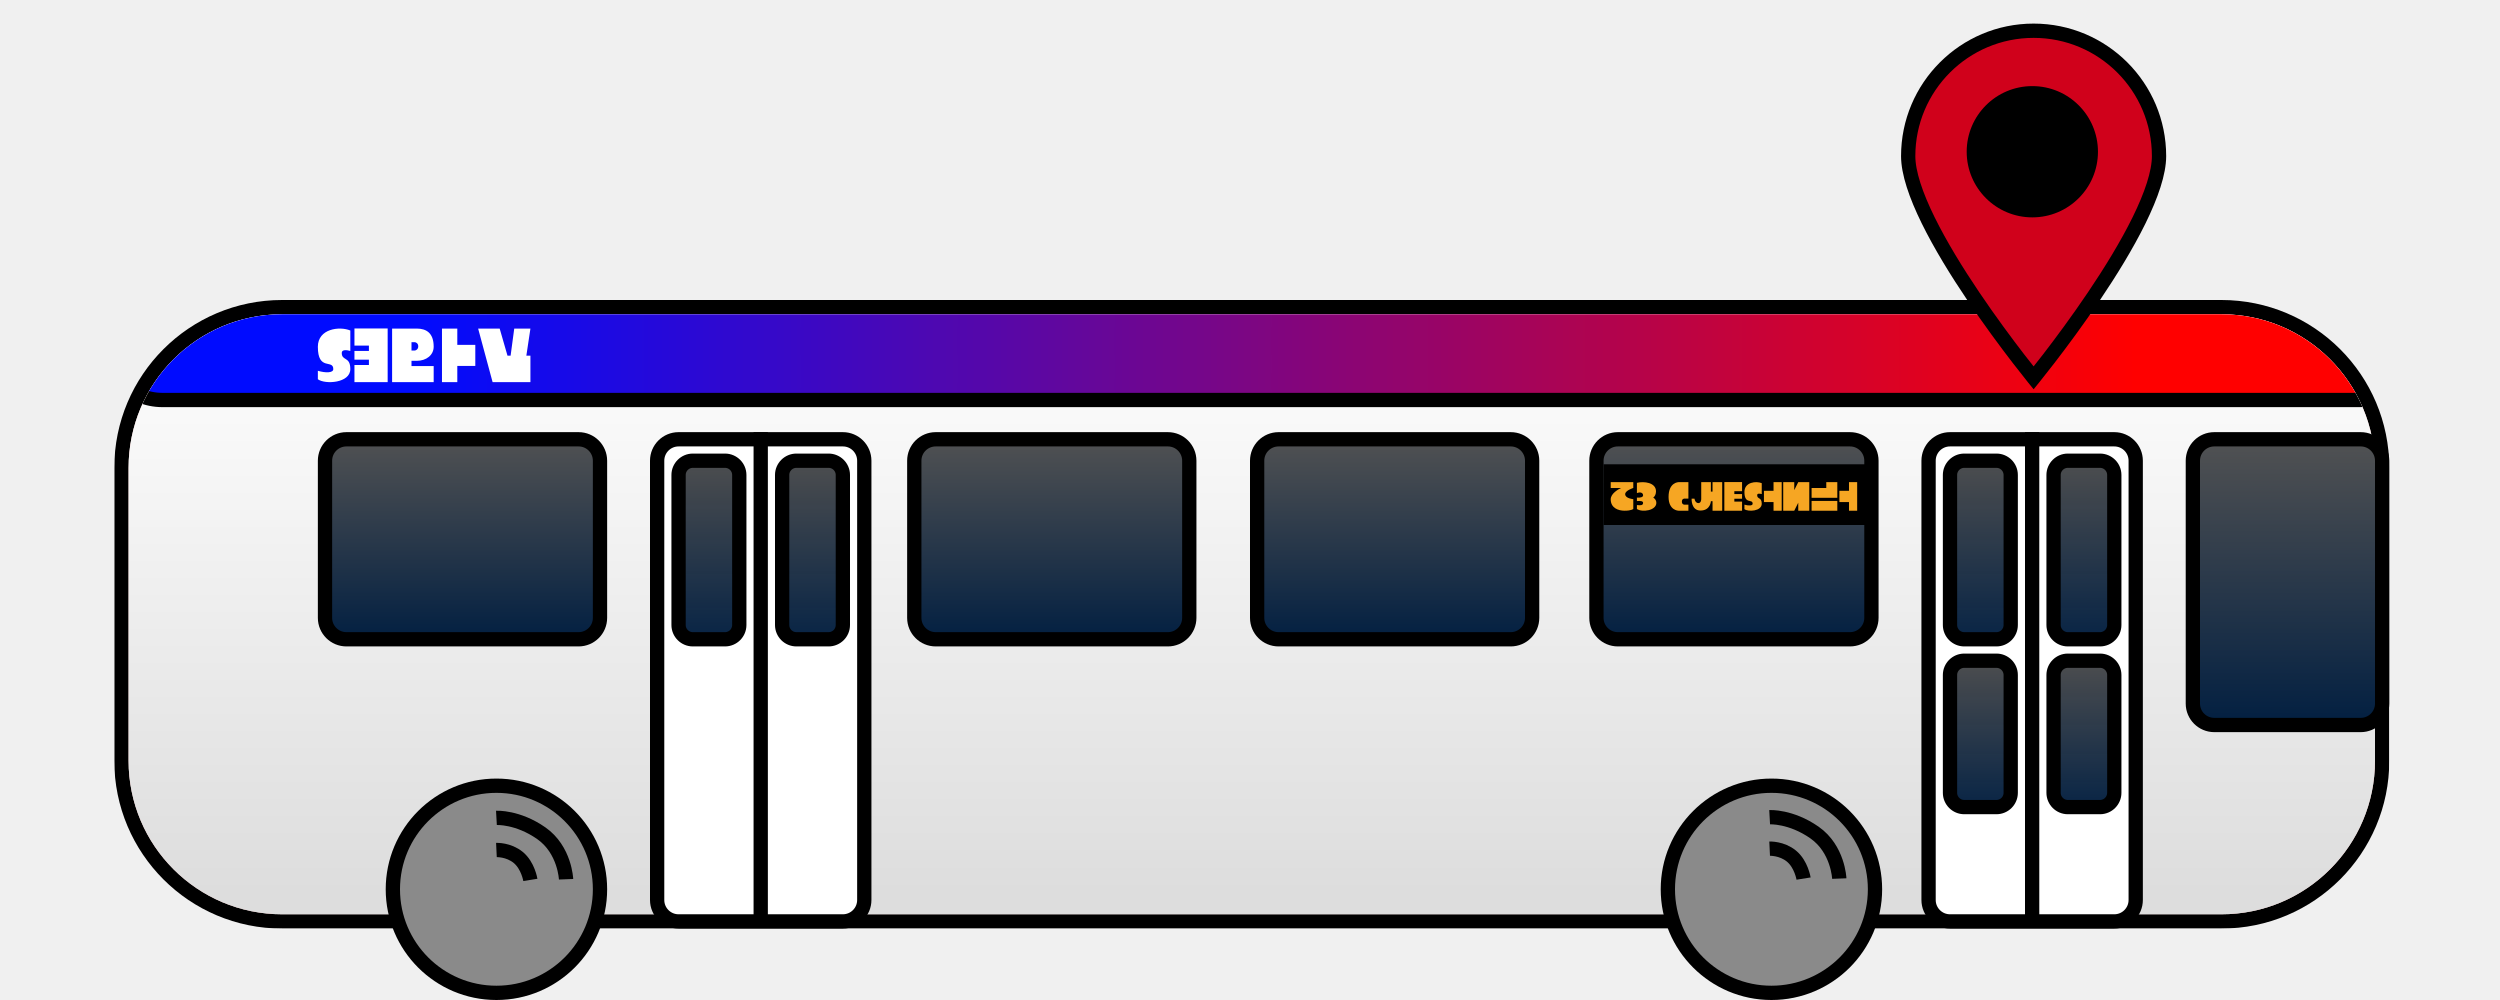
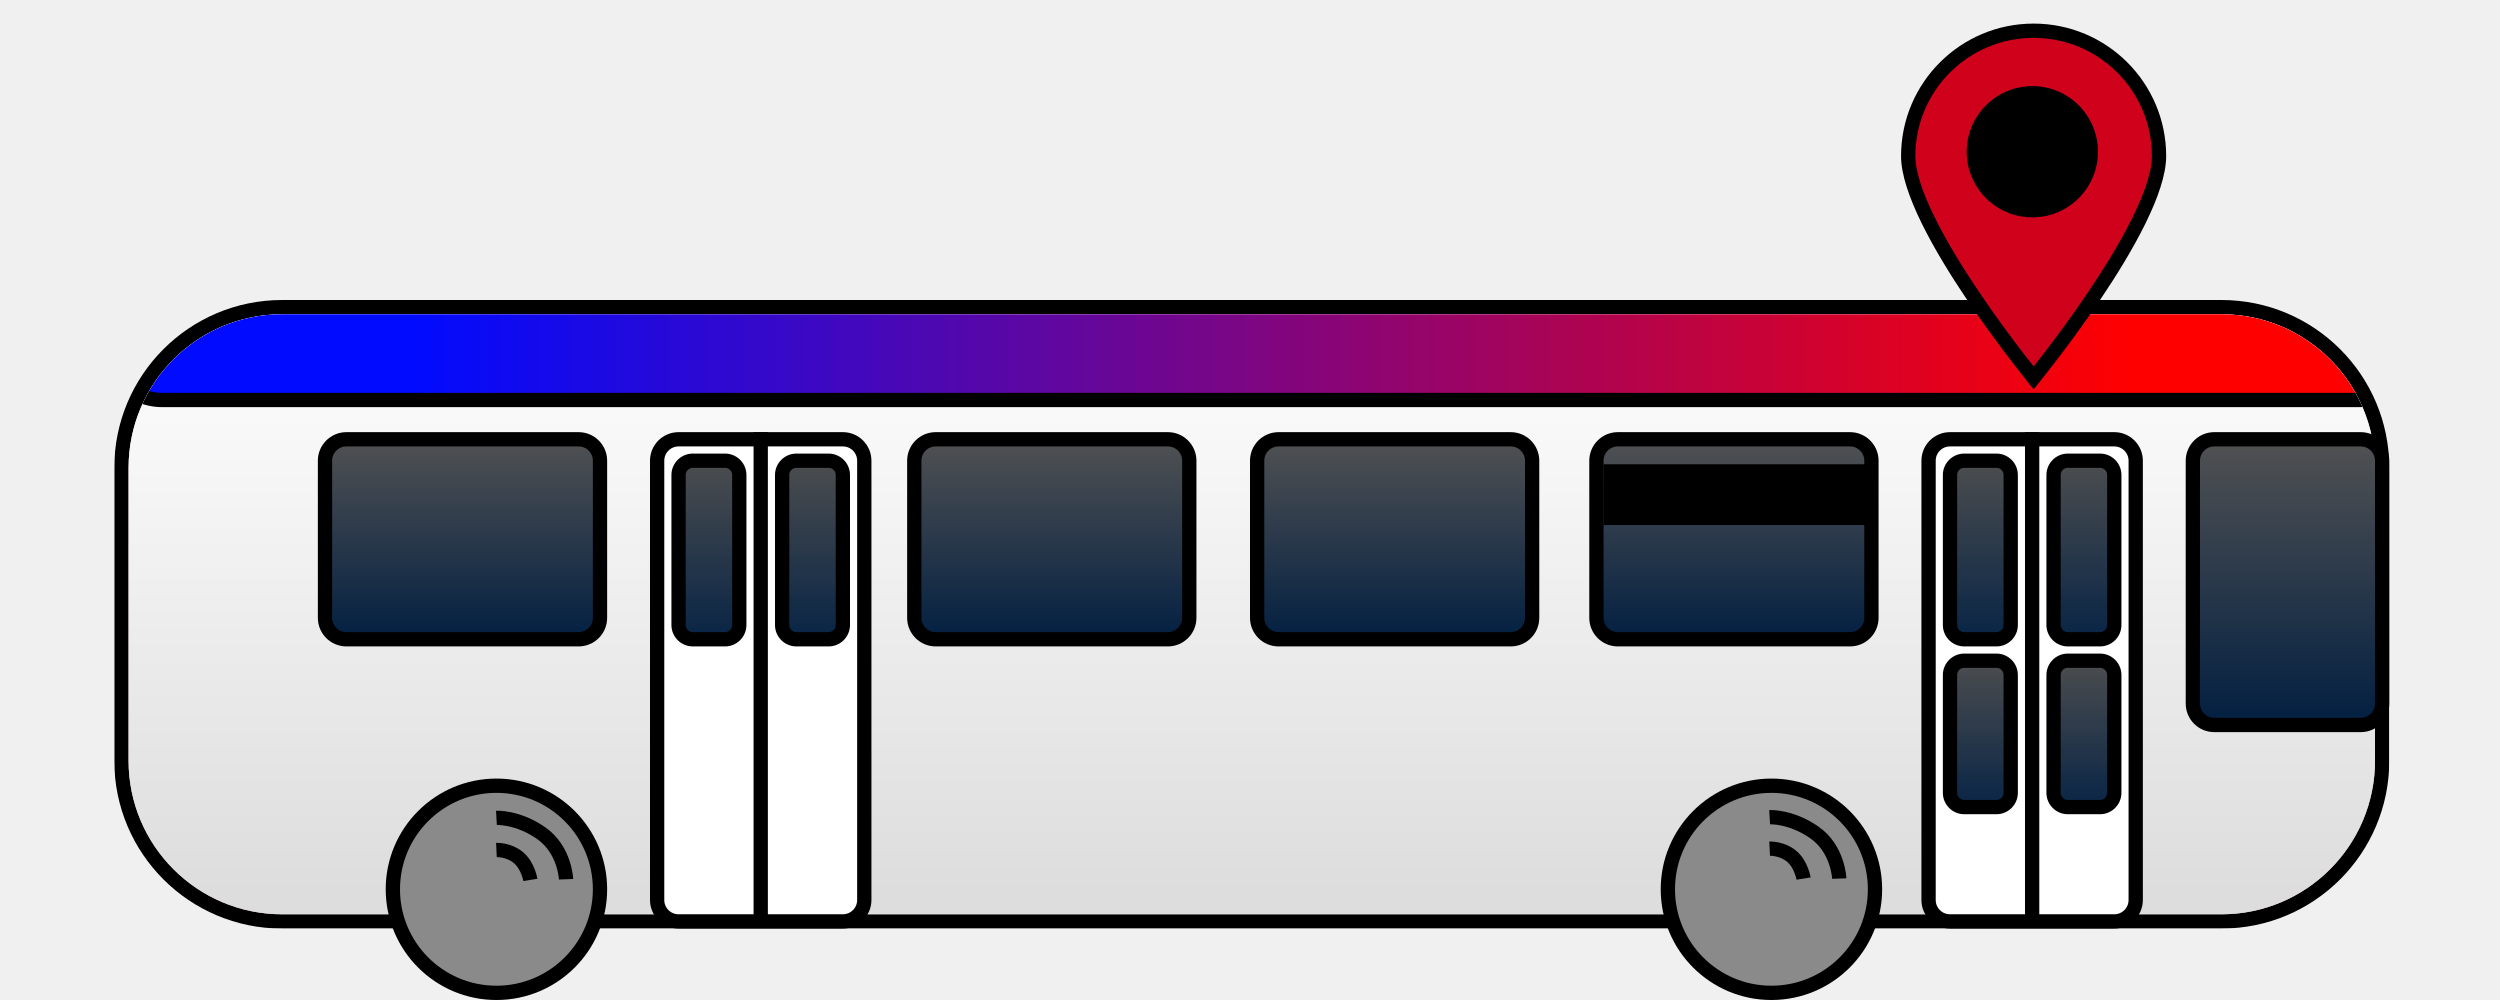
<svg xmlns="http://www.w3.org/2000/svg" xmlns:xlink="http://www.w3.org/1999/xlink" width="700px" height="280px" viewBox="0 0 700 280" version="1.1">
  <defs>
    <rect id="path-1" x="36" y="88" width="629" height="168" rx="43" />
    <mask id="mask-2" maskContentUnits="userSpaceOnUse" maskUnits="objectBoundingBox" x="-4" y="-4" width="637" height="176">
      <rect x="32" y="84" width="637" height="176" fill="white" />
      <use xlink:href="#path-1" fill="black" />
    </mask>
    <linearGradient x1="50%" y1="0%" x2="50%" y2="100%" id="linearGradient-3">
      <stop stop-color="#FFFFFF" offset="0%" />
      <stop stop-color="#DDDDDD" offset="96.371%" />
    </linearGradient>
    <rect id="path-4" x="0" y="0" width="629" height="168" rx="43" />
    <linearGradient x1="13.569%" y1="49.75%" x2="87.351%" y2="49.75%" id="linearGradient-6">
      <stop stop-color="#000BFF" offset="0%" />
      <stop stop-color="#FF0000" offset="100%" />
    </linearGradient>
    <rect id="path-7" x="-9" y="-11" width="652" height="37" rx="18.5" />
    <mask id="mask-8" maskContentUnits="userSpaceOnUse" maskUnits="objectBoundingBox" x="0" y="0" width="652" height="37" fill="white">
      <use xlink:href="#path-7" />
    </mask>
    <linearGradient x1="50%" y1="0%" x2="50%" y2="100%" id="linearGradient-9">
      <stop stop-color="#535353" offset="0%" />
      <stop stop-color="#001E41" offset="100%" />
    </linearGradient>
    <rect id="path-10" x="89" y="121" width="81" height="60" rx="8" />
    <mask id="mask-11" maskContentUnits="userSpaceOnUse" maskUnits="objectBoundingBox" x="0" y="0" width="81" height="60" fill="white">
      <use xlink:href="#path-10" />
    </mask>
    <rect id="path-12" x="254" y="121" width="81" height="60" rx="8" />
    <mask id="mask-13" maskContentUnits="userSpaceOnUse" maskUnits="objectBoundingBox" x="0" y="0" width="81" height="60" fill="white">
      <use xlink:href="#path-12" />
    </mask>
    <rect id="path-14" x="350" y="121" width="81" height="60" rx="8" />
    <mask id="mask-15" maskContentUnits="userSpaceOnUse" maskUnits="objectBoundingBox" x="0" y="0" width="81" height="60" fill="white">
      <use xlink:href="#path-14" />
    </mask>
    <rect id="path-16" x="445" y="121" width="81" height="60" rx="8" />
    <mask id="mask-17" maskContentUnits="userSpaceOnUse" maskUnits="objectBoundingBox" x="0" y="0" width="81" height="60" fill="white">
      <use xlink:href="#path-16" />
    </mask>
    <rect id="path-18" x="612" y="121" width="57" height="84" rx="8" />
    <mask id="mask-19" maskContentUnits="userSpaceOnUse" maskUnits="objectBoundingBox" x="0" y="0" width="57" height="84" fill="white">
      <use xlink:href="#path-18" />
    </mask>
    <rect id="path-20" x="182" y="121" width="62" height="139" rx="8" />
    <mask id="mask-21" maskContentUnits="userSpaceOnUse" maskUnits="objectBoundingBox" x="0" y="0" width="62" height="139" fill="white">
      <use xlink:href="#path-20" />
    </mask>
    <linearGradient x1="50%" y1="0%" x2="50%" y2="100%" id="linearGradient-22">
      <stop stop-color="#4F4F4F" offset="0%" />
      <stop stop-color="#001E41" stop-opacity="0.978" offset="100%" />
    </linearGradient>
    <rect id="path-23" x="188" y="127" width="21" height="54" rx="6" />
    <mask id="mask-24" maskContentUnits="userSpaceOnUse" maskUnits="objectBoundingBox" x="0" y="0" width="21" height="54" fill="white">
      <use xlink:href="#path-23" />
    </mask>
    <rect id="path-25" x="217" y="127" width="21" height="54" rx="6" />
    <mask id="mask-26" maskContentUnits="userSpaceOnUse" maskUnits="objectBoundingBox" x="0" y="0" width="21" height="54" fill="white">
      <use xlink:href="#path-25" />
    </mask>
    <rect id="path-27" x="538" y="121" width="62" height="139" rx="8" />
    <mask id="mask-28" maskContentUnits="userSpaceOnUse" maskUnits="objectBoundingBox" x="0" y="0" width="62" height="139" fill="white">
      <use xlink:href="#path-27" />
    </mask>
    <rect id="path-29" x="544" y="127" width="21" height="54" rx="6" />
    <mask id="mask-30" maskContentUnits="userSpaceOnUse" maskUnits="objectBoundingBox" x="0" y="0" width="21" height="54" fill="white">
      <use xlink:href="#path-29" />
    </mask>
    <rect id="path-31" x="573" y="127" width="21" height="54" rx="6" />
    <mask id="mask-32" maskContentUnits="userSpaceOnUse" maskUnits="objectBoundingBox" x="0" y="0" width="21" height="54" fill="white">
      <use xlink:href="#path-31" />
    </mask>
    <rect id="path-33" x="544" y="183" width="21" height="44.984" rx="6" />
    <mask id="mask-34" maskContentUnits="userSpaceOnUse" maskUnits="objectBoundingBox" x="0" y="0" width="21" height="44.984" fill="white">
      <use xlink:href="#path-33" />
    </mask>
    <rect id="path-35" x="573" y="183" width="21" height="44.984" rx="6" />
    <mask id="mask-36" maskContentUnits="userSpaceOnUse" maskUnits="objectBoundingBox" x="0" y="0" width="21" height="44.984" fill="white">
      <use xlink:href="#path-35" />
    </mask>
    <circle id="path-37" cx="139" cy="249" r="31" />
    <mask id="mask-38" maskContentUnits="userSpaceOnUse" maskUnits="objectBoundingBox" x="0" y="0" width="62" height="62" fill="white">
      <use xlink:href="#path-37" />
    </mask>
    <circle id="path-39" cx="496" cy="249" r="31" />
    <mask id="mask-40" maskContentUnits="userSpaceOnUse" maskUnits="objectBoundingBox" x="0" y="0" width="62" height="62" fill="white">
      <use xlink:href="#path-39" />
    </mask>
    <path d="M569.413,109 C569.413,109 606.53,64.223 606.53,43.724 C606.53,23.224 589.912,6.606 569.413,6.606 C548.913,6.606 532.295,23.224 532.295,43.724 C532.295,64.223 569.413,109 569.413,109 Z" id="path-41" />
    <mask id="mask-42" maskContentUnits="userSpaceOnUse" maskUnits="objectBoundingBox" x="0" y="0" width="74.236" height="102.394" fill="white">
      <use xlink:href="#path-41" />
    </mask>
  </defs>
  <g id="Page-3" stroke="none" stroke-width="1" fill="none" fill-rule="evenodd">
    <g id="Artboard">
      <g id="Rectangle">
        <use fill-opacity="0.488" fill="#FA4141" fill-rule="evenodd" xlink:href="#path-1" />
        <use stroke="#000000" mask="url(#mask-2)" stroke-width="8" xlink:href="#path-1" />
      </g>
      <g id="Rectangle" transform="translate(36, 88)">
        <mask id="mask-5" fill="white">
          <use xlink:href="#path-4" />
        </mask>
        <use id="Mask" fill="url(#linearGradient-3)" xlink:href="#path-4" />
        <g mask="url(#mask-5)" stroke-width="8" stroke="#000000" fill="url(#linearGradient-6)">
          <use mask="url(#mask-8)" xlink:href="#path-7" />
        </g>
      </g>
      <use id="Rectangle-2" stroke="#000000" mask="url(#mask-11)" stroke-width="8" fill="url(#linearGradient-9)" xlink:href="#path-10" />
      <use id="Rectangle-2" stroke="#000000" mask="url(#mask-13)" stroke-width="8" fill="url(#linearGradient-9)" xlink:href="#path-12" />
      <use id="Rectangle-2" stroke="#000000" mask="url(#mask-15)" stroke-width="8" fill="url(#linearGradient-9)" xlink:href="#path-14" />
      <use id="Rectangle-2" stroke="#000000" mask="url(#mask-17)" stroke-width="8" fill="url(#linearGradient-9)" xlink:href="#path-16" />
      <rect id="Rectangle-3" fill="#000000" x="449" y="130" width="74" height="17" />
-       <path d="M457.32,136.632 L457.32,135 L451,135 L451,136.632 L453.928,136.632 C453.192,136.952 451,138.168 451,139.8 C451,142.28 453.16,143 454.888,143 C456.808,143 457.32,142.504 457.32,142.504 L457.32,139.768 C457.32,139.768 455.048,139.592 455.048,138.36 C455.048,137.336 457.32,136.632 457.32,136.632 Z M458.336,138.072 C459.216,137.704 460.064,137.896 460.064,138.712 C460.064,139.24 459.152,139.416 458.336,139.32 L458.336,140.296 C459.216,140.232 460.064,140.248 460.064,140.792 C460.064,141.496 459.44,141.544 458.336,141.416 L458.336,142.52 C459.856,143.528 463.776,142.952 463.776,140.792 C463.776,140.216 463.504,139.704 462.912,139.32 C463.392,138.984 463.68,138.312 463.68,137.576 C463.68,135.096 460.304,134.696 458.336,135.192 L458.336,138.072 Z M471.615,141.304 C471.615,141.304 470.927,141.304 470.927,140.456 C470.927,139.608 471.615,139.608 471.615,139.608 L472.751,139.608 L472.751,135 L470.015,135 C470.015,135 467.199,135 467.199,139.128 C467.199,143 470.015,143 470.015,143 L472.751,143 L472.751,141.304 L471.615,141.304 Z M476.199,142.952 C478.951,142.904 479.047,140.344 479.047,140.344 L479.511,140.344 L479.511,143 L482.215,143 L482.215,135 L479.511,135 L479.511,137.656 L479.047,137.656 L479.047,135 L476.343,135 L476.343,139.72 C476.343,139.96 476.295,140.872 475.511,140.872 C474.599,140.808 474.455,139.624 474.455,139.624 L473.655,139.624 C473.655,139.624 473.447,143 476.199,142.952 Z M487.775,143 L487.775,140.44 L485.615,140.44 L485.615,139.64 L487.775,139.64 L487.775,138.344 L485.615,138.344 L485.615,137.544 L487.775,137.544 L487.775,134.984 L482.815,134.984 L482.815,143 L487.775,143 Z M493.287,135.288 C491.671,134.616 488.439,135.016 488.439,137.72 C488.439,141.384 490.743,139.544 490.743,141.048 C490.743,141.64 489.591,141.64 488.439,141.304 L488.439,142.568 C489.511,143.368 493.287,143.16 493.287,141.048 C493.287,139.112 492.007,139.88 492.007,138.632 C492.007,138.072 492.839,138.216 493.287,138.344 L493.287,135.288 Z M498.878,143 L498.878,135 L496.59,135 L496.59,137.432 L493.902,137.432 L493.902,140.584 L496.59,140.584 L496.59,143 L498.878,143 Z M503.51,140.76 L503.51,143 L506.598,143 L506.598,135 L503.51,135 L502.39,137.24 L502.39,135 L499.302,135 L499.302,143 L502.39,143 L503.51,140.76 Z M514.446,139.384 L514.446,135 L511.358,135 L511.358,136.648 L507.246,136.648 L507.246,139.384 L514.446,139.384 Z M507.246,143 L514.446,143 L514.446,140.264 L507.246,140.264 L507.246,143 Z M520.006,143 L520.006,135 L517.718,135 L517.718,137.432 L515.03,137.432 L515.03,140.584 L517.718,140.584 L517.718,143 L520.006,143 Z" id="23-Chestnut" fill="#F6A623" />
-       <path d="M98.09,92.54 C95.06,91.28 89,92.03 89,97.1 C89,103.97 93.32,100.52 93.32,103.34 C93.32,104.45 91.16,104.45 89,103.82 L89,106.19 C91.01,107.69 98.09,107.3 98.09,103.34 C98.09,99.71 95.69,101.15 95.69,98.81 C95.69,97.76 97.25,98.03 98.09,98.27 L98.09,92.54 Z M108.545,107 L108.545,91.97 L99.245,91.97 L99.245,96.77 L103.295,96.77 L103.295,98.27 L99.245,98.27 L99.245,100.7 L103.295,100.7 L103.295,102.2 L99.245,102.2 L99.245,107 L108.545,107 Z M121.429,107 L121.429,102.5 L115.219,102.5 L115.219,101.03 L116.689,101.03 C119.389,101.03 121.429,99.41 121.429,97.07 C121.429,93.26 119.389,92 116.689,92 L109.789,92 L109.789,107 L121.429,107 Z M115.219,98.15 L115.219,95.81 L116.119,95.81 C116.389,95.81 117.109,96.08 117.109,96.98 C117.109,97.85 116.389,98.15 116.119,98.15 L115.219,98.15 Z M128.044,107 L128.044,102.47 L133.084,102.47 L133.084,96.56 L128.044,96.56 L128.044,92 L123.754,92 L123.754,107 L128.044,107 Z M148.518,107 L148.518,99.59 L147.378,99.59 L148.518,92 L143.988,92 L142.968,99.59 L142.098,99.59 L139.908,92 L133.878,92 L137.928,107 L148.518,107 Z" id="SEBTA" fill="#FFFFFF" />
      <use id="Rectangle-2" stroke="#000000" mask="url(#mask-19)" stroke-width="8" fill="url(#linearGradient-9)" xlink:href="#path-18" />
      <use id="Rectangle-2" stroke="#000000" mask="url(#mask-21)" stroke-width="8" fill="#FFFFFF" xlink:href="#path-20" />
      <use id="Rectangle-2" stroke="#000000" mask="url(#mask-24)" stroke-width="8" fill="url(#linearGradient-22)" xlink:href="#path-23" />
      <use id="Rectangle-2" stroke="#000000" mask="url(#mask-26)" stroke-width="8" fill="url(#linearGradient-22)" xlink:href="#path-25" />
      <path d="M213,123 L213,257" id="Line" stroke="#000000" stroke-width="4" stroke-linecap="square" />
      <use id="Rectangle-2" stroke="#000000" mask="url(#mask-28)" stroke-width="8" fill="#FFFFFF" xlink:href="#path-27" />
      <use id="Rectangle-2" stroke="#000000" mask="url(#mask-30)" stroke-width="8" fill="url(#linearGradient-22)" xlink:href="#path-29" />
      <use id="Rectangle-2" stroke="#000000" mask="url(#mask-32)" stroke-width="8" fill="url(#linearGradient-22)" xlink:href="#path-31" />
      <use id="Rectangle-2" stroke="#000000" mask="url(#mask-34)" stroke-width="8" fill="url(#linearGradient-22)" xlink:href="#path-33" />
      <use id="Rectangle-2" stroke="#000000" mask="url(#mask-36)" stroke-width="8" fill="url(#linearGradient-22)" xlink:href="#path-35" />
      <path d="M569,123 L569,257" id="Line" stroke="#000000" stroke-width="4" stroke-linecap="square" />
      <use id="Oval" stroke="#000000" mask="url(#mask-38)" stroke-width="8" fill="#8A8A8A" xlink:href="#path-37" />
      <path d="M139,229.005 C139,229.005 144.941,228.675 151.559,233.302 C158.178,237.929 158.5,246.192 158.5,246.192" id="Path-2" stroke="#000000" stroke-width="4" />
      <path d="M139,238.003 C139,238.003 142.381,237.841 145.119,240.096 C147.856,242.35 148.5,246.375 148.5,246.375" id="Path-2" stroke="#000000" stroke-width="4" />
      <use id="Oval" stroke="#000000" mask="url(#mask-40)" stroke-width="8" fill="#8A8A8A" xlink:href="#path-39" />
      <use id="Oval-2" stroke="#000000" mask="url(#mask-42)" stroke-width="8" fill="#D0011B" xlink:href="#path-41" />
      <ellipse id="Oval-3" fill="#000000" cx="569.051" cy="42.488" rx="18.378" ry="18.378" />
      <path d="M495.5,228.814 C495.5,228.814 501.441,228.483 508.059,233.11 C514.678,237.737 515,246 515,246" id="Path-2" stroke="#000000" stroke-width="4" />
      <path d="M495.5,237.627 C495.5,237.627 498.881,237.466 501.619,239.72 C504.356,241.975 505,246 505,246" id="Path-2" stroke="#000000" stroke-width="4" />
    </g>
  </g>
</svg>
